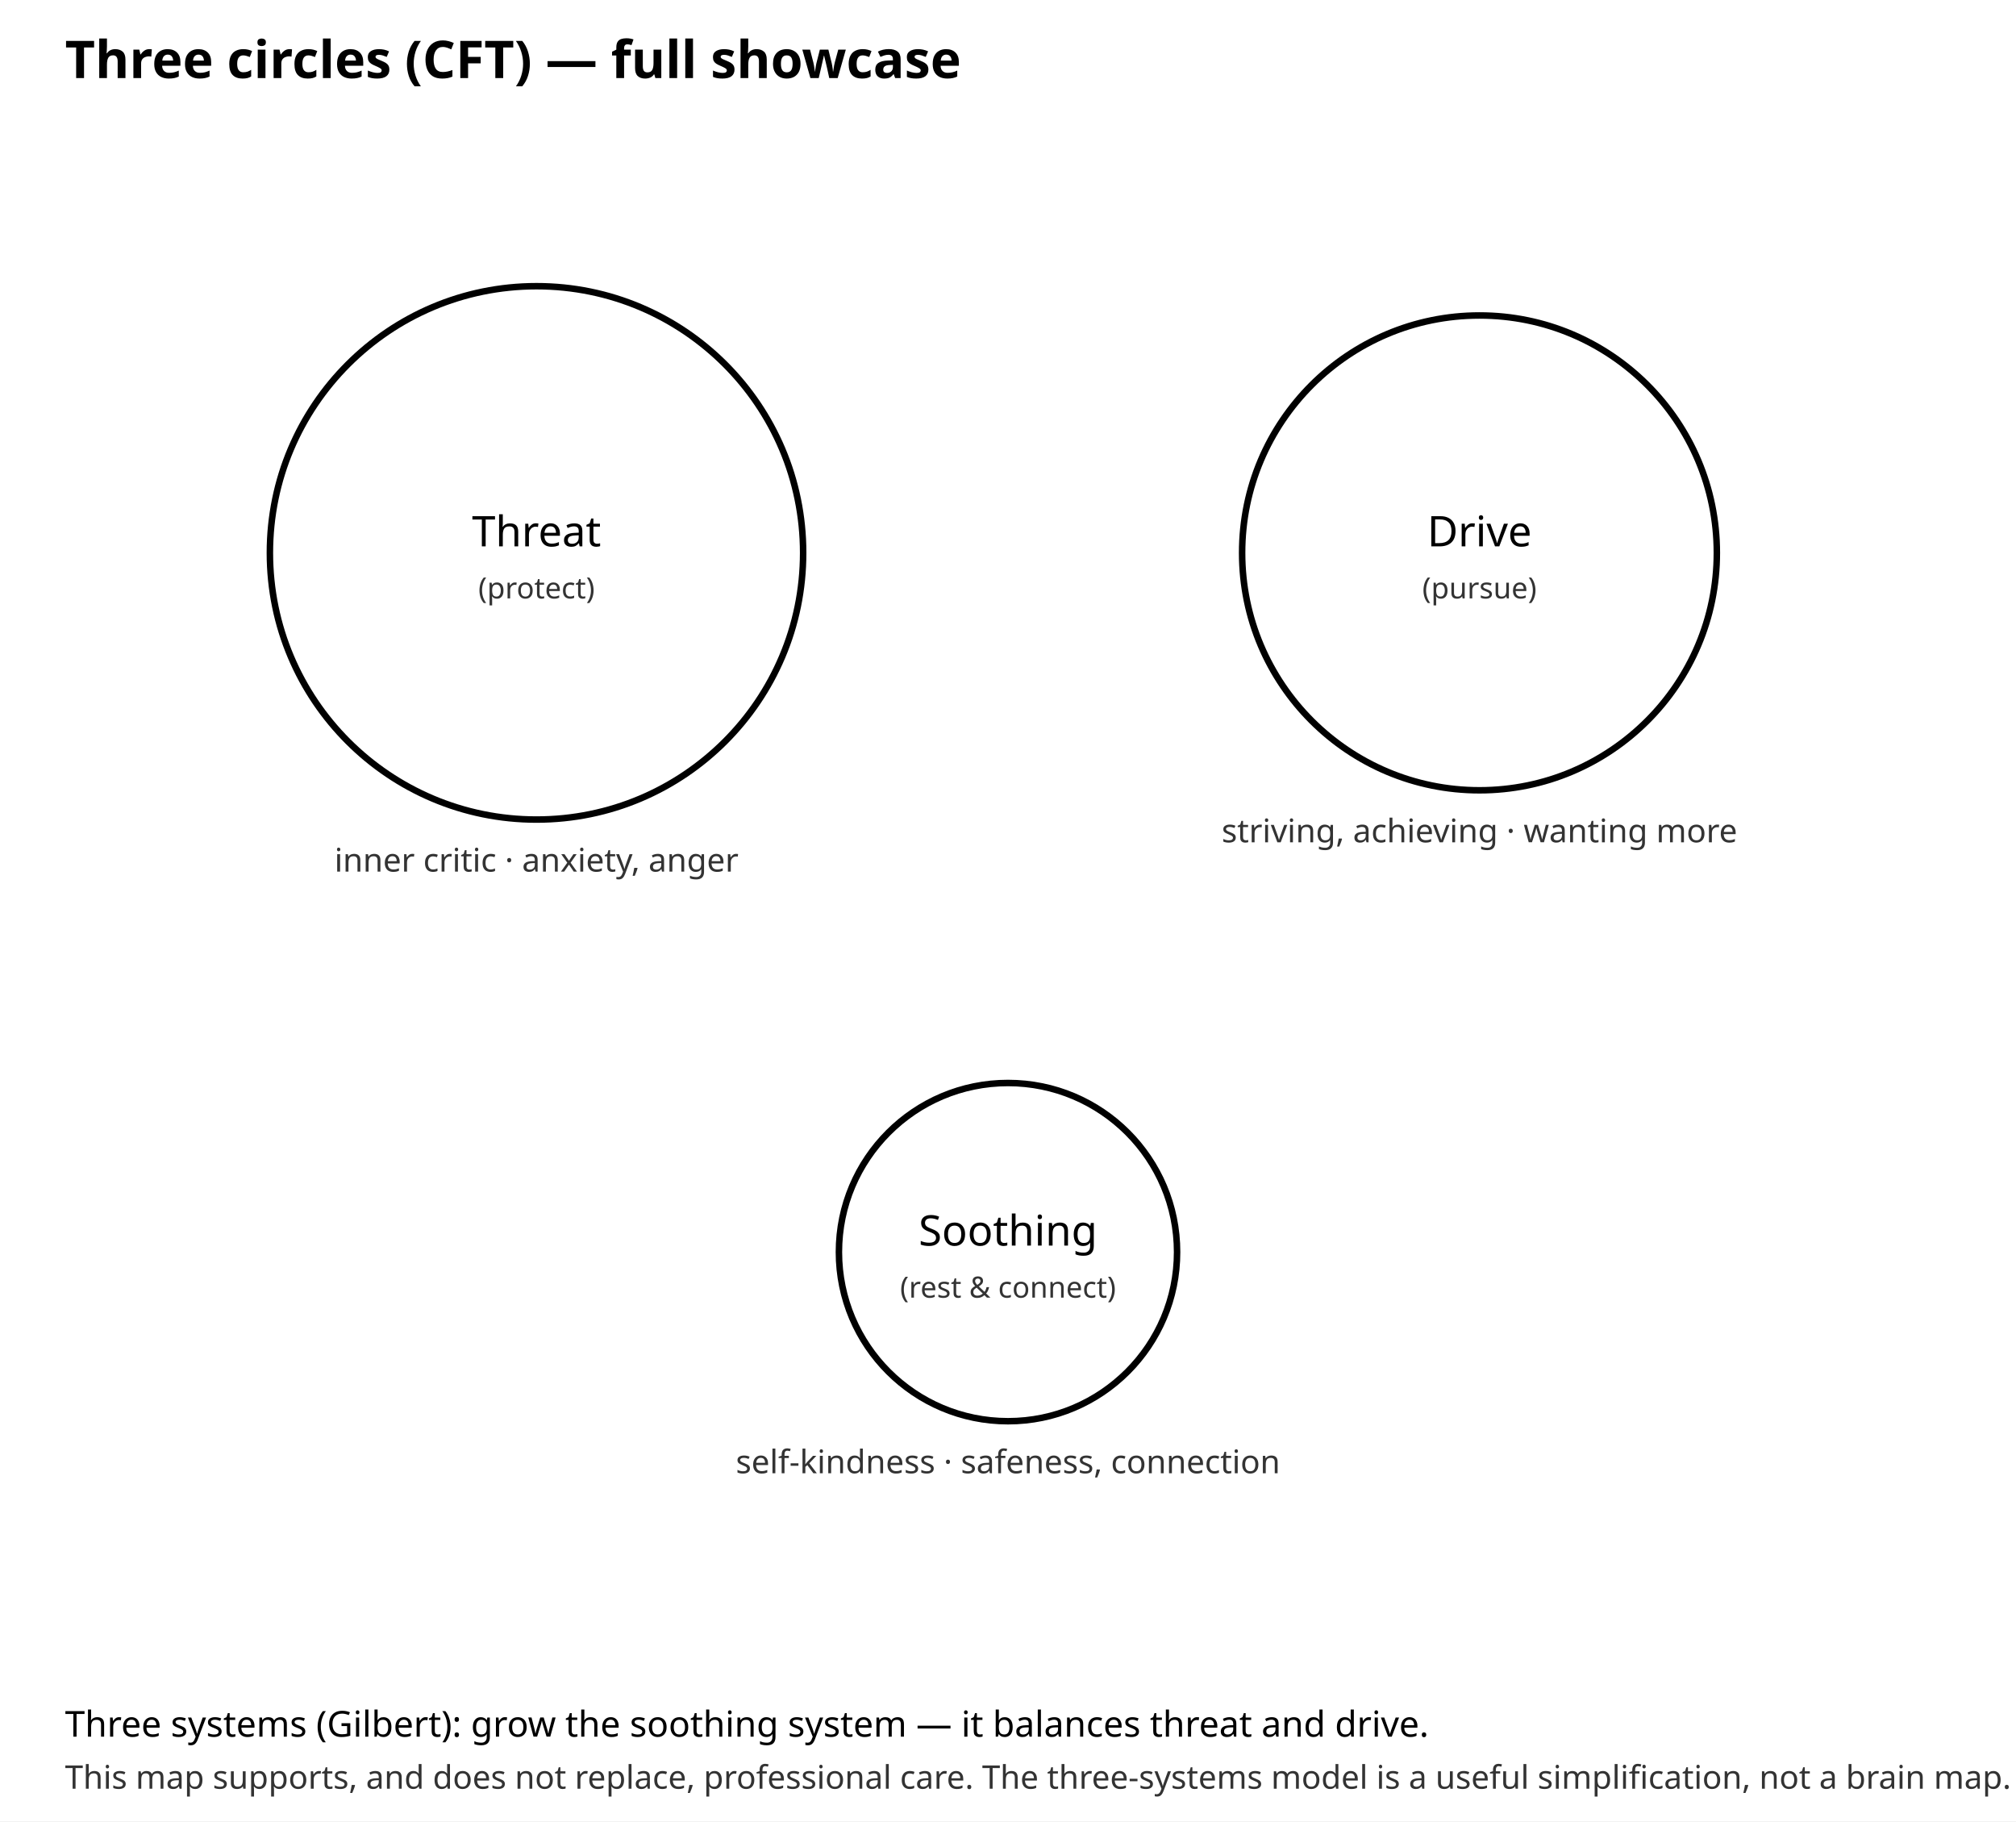
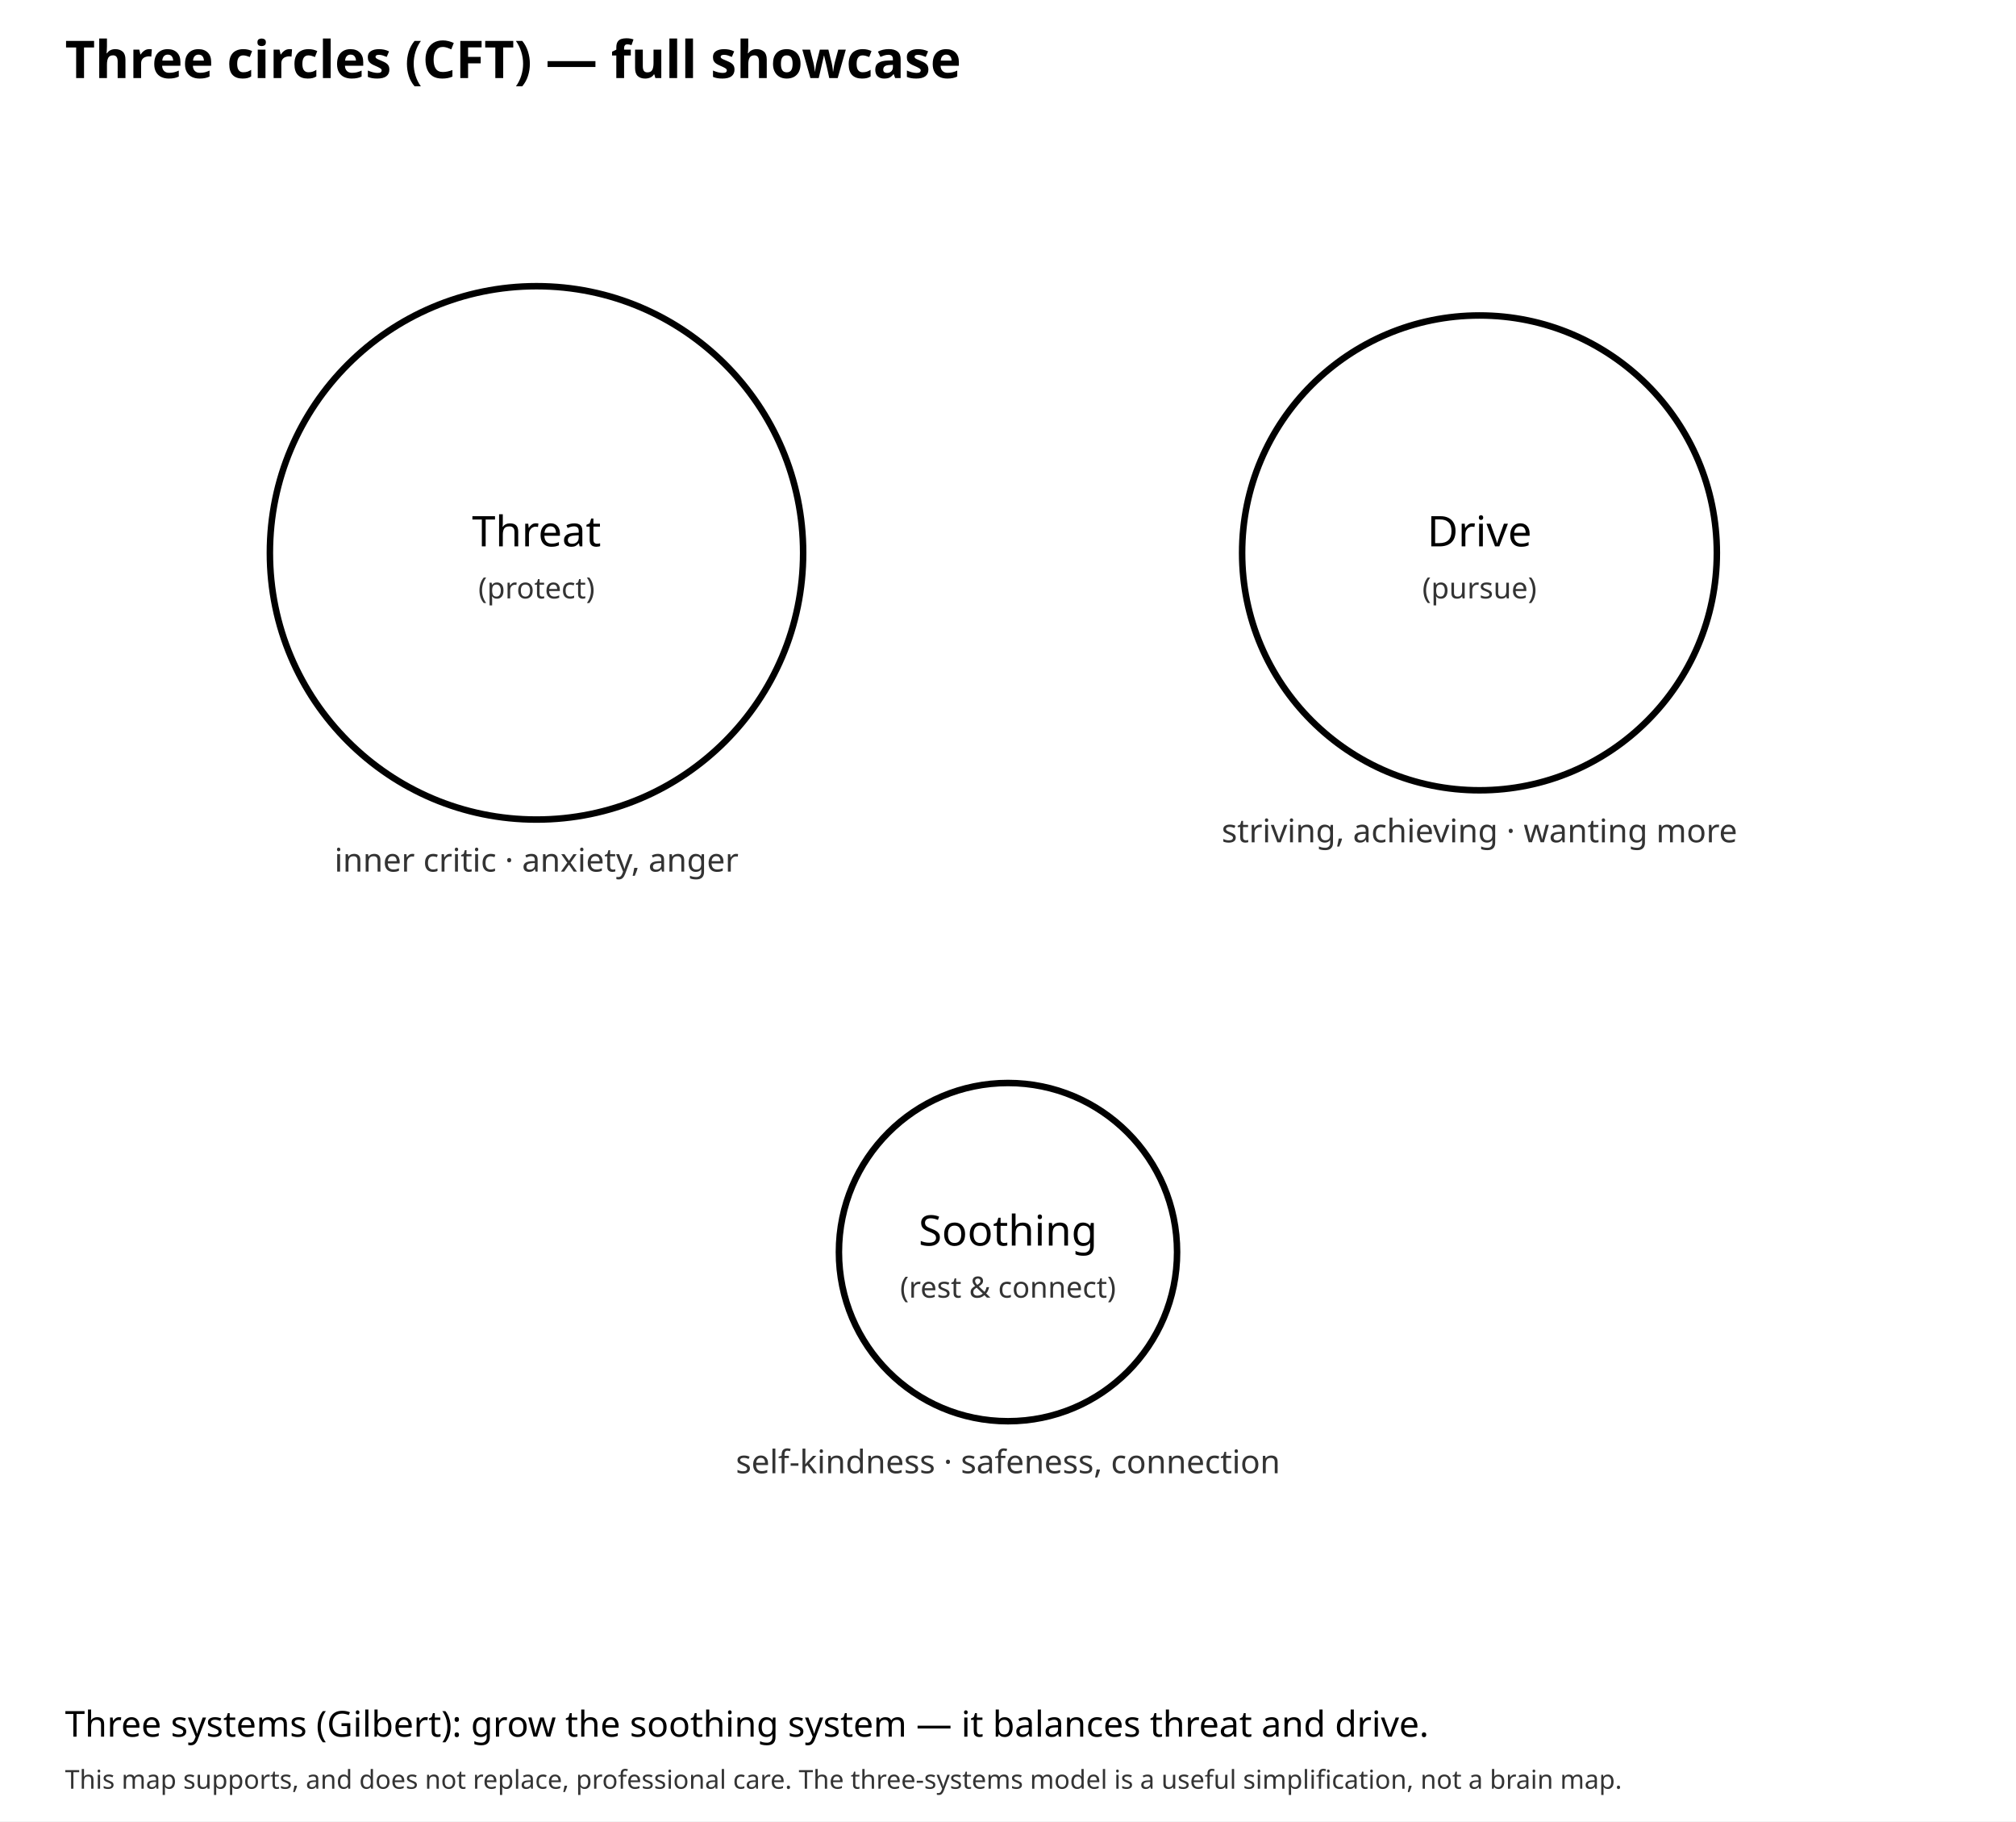
<svg xmlns="http://www.w3.org/2000/svg" viewBox="0 0 620 560" role="img" aria-label="CFT three circles: Three circles (CFT) — full showcase. Systems — Threat (protect; over-developed): inner critic, anxiety, anger; Drive (pursue; over-developed): striving, achieving, wanting more; Soothing (rest &amp; connect; depleted): self-kindness, safeness, connection. Grow the soothing system to balance threat and drive.">
  <rect x="0" y="0" width="620" height="560" fill="#fff" />
  <text x="20" y="24" font-family="sans-serif" font-size="16" font-weight="700">Three circles (CFT) — full showcase</text>
  <circle data-el="node:threat" cx="165" cy="170" r="82" fill="#fff" stroke="#000" stroke-width="2" />
  <text x="165" y="168" font-family="sans-serif" font-size="13" text-anchor="middle" data-el="nodelabel:threat">Threat</text>
  <text x="165" y="184" font-family="sans-serif" font-size="9" text-anchor="middle" fill="#333">(protect)</text>
  <text x="165" y="268" font-family="sans-serif" font-size="10" text-anchor="middle" fill="#333">inner critic · anxiety, anger</text>
  <circle data-el="node:drive" cx="455" cy="170" r="73" fill="#fff" stroke="#000" stroke-width="2" />
  <text x="455" y="168" font-family="sans-serif" font-size="13" text-anchor="middle" data-el="nodelabel:drive">Drive</text>
  <text x="455" y="184" font-family="sans-serif" font-size="9" text-anchor="middle" fill="#333">(pursue)</text>
  <text x="455" y="259" font-family="sans-serif" font-size="10" text-anchor="middle" fill="#333">striving, achieving · wanting more</text>
  <circle data-el="node:soothe" cx="310" cy="385" r="52" fill="#fff" stroke="#000" stroke-width="2" />
  <text x="310" y="383" font-family="sans-serif" font-size="13" text-anchor="middle" data-el="nodelabel:soothe">Soothing</text>
  <text x="310" y="399" font-family="sans-serif" font-size="9" text-anchor="middle" fill="#333">(rest &amp; connect)</text>
  <text x="310" y="453" font-family="sans-serif" font-size="10" text-anchor="middle" fill="#333">self-kindness · safeness, connection</text>
  <text x="20" y="534" font-family="sans-serif" font-size="11">Three systems (Gilbert): grow the soothing system — it balances threat and drive.</text>
-   <text x="20" y="550" font-family="sans-serif" font-size="10" fill="#333" textLength="592" lengthAdjust="spacingAndGlyphs">This map supports, and does not replace, professional care. The three-systems model is a useful simplification, not a brain map.</text>
+   <text x="20" y="550" font-family="sans-serif" font-size="8" fill="#333" textLength="592" lengthAdjust="spacingAndGlyphs">This map supports, and does not replace, professional care. The three-systems model is a useful simplification, not a brain map.</text>
</svg>
